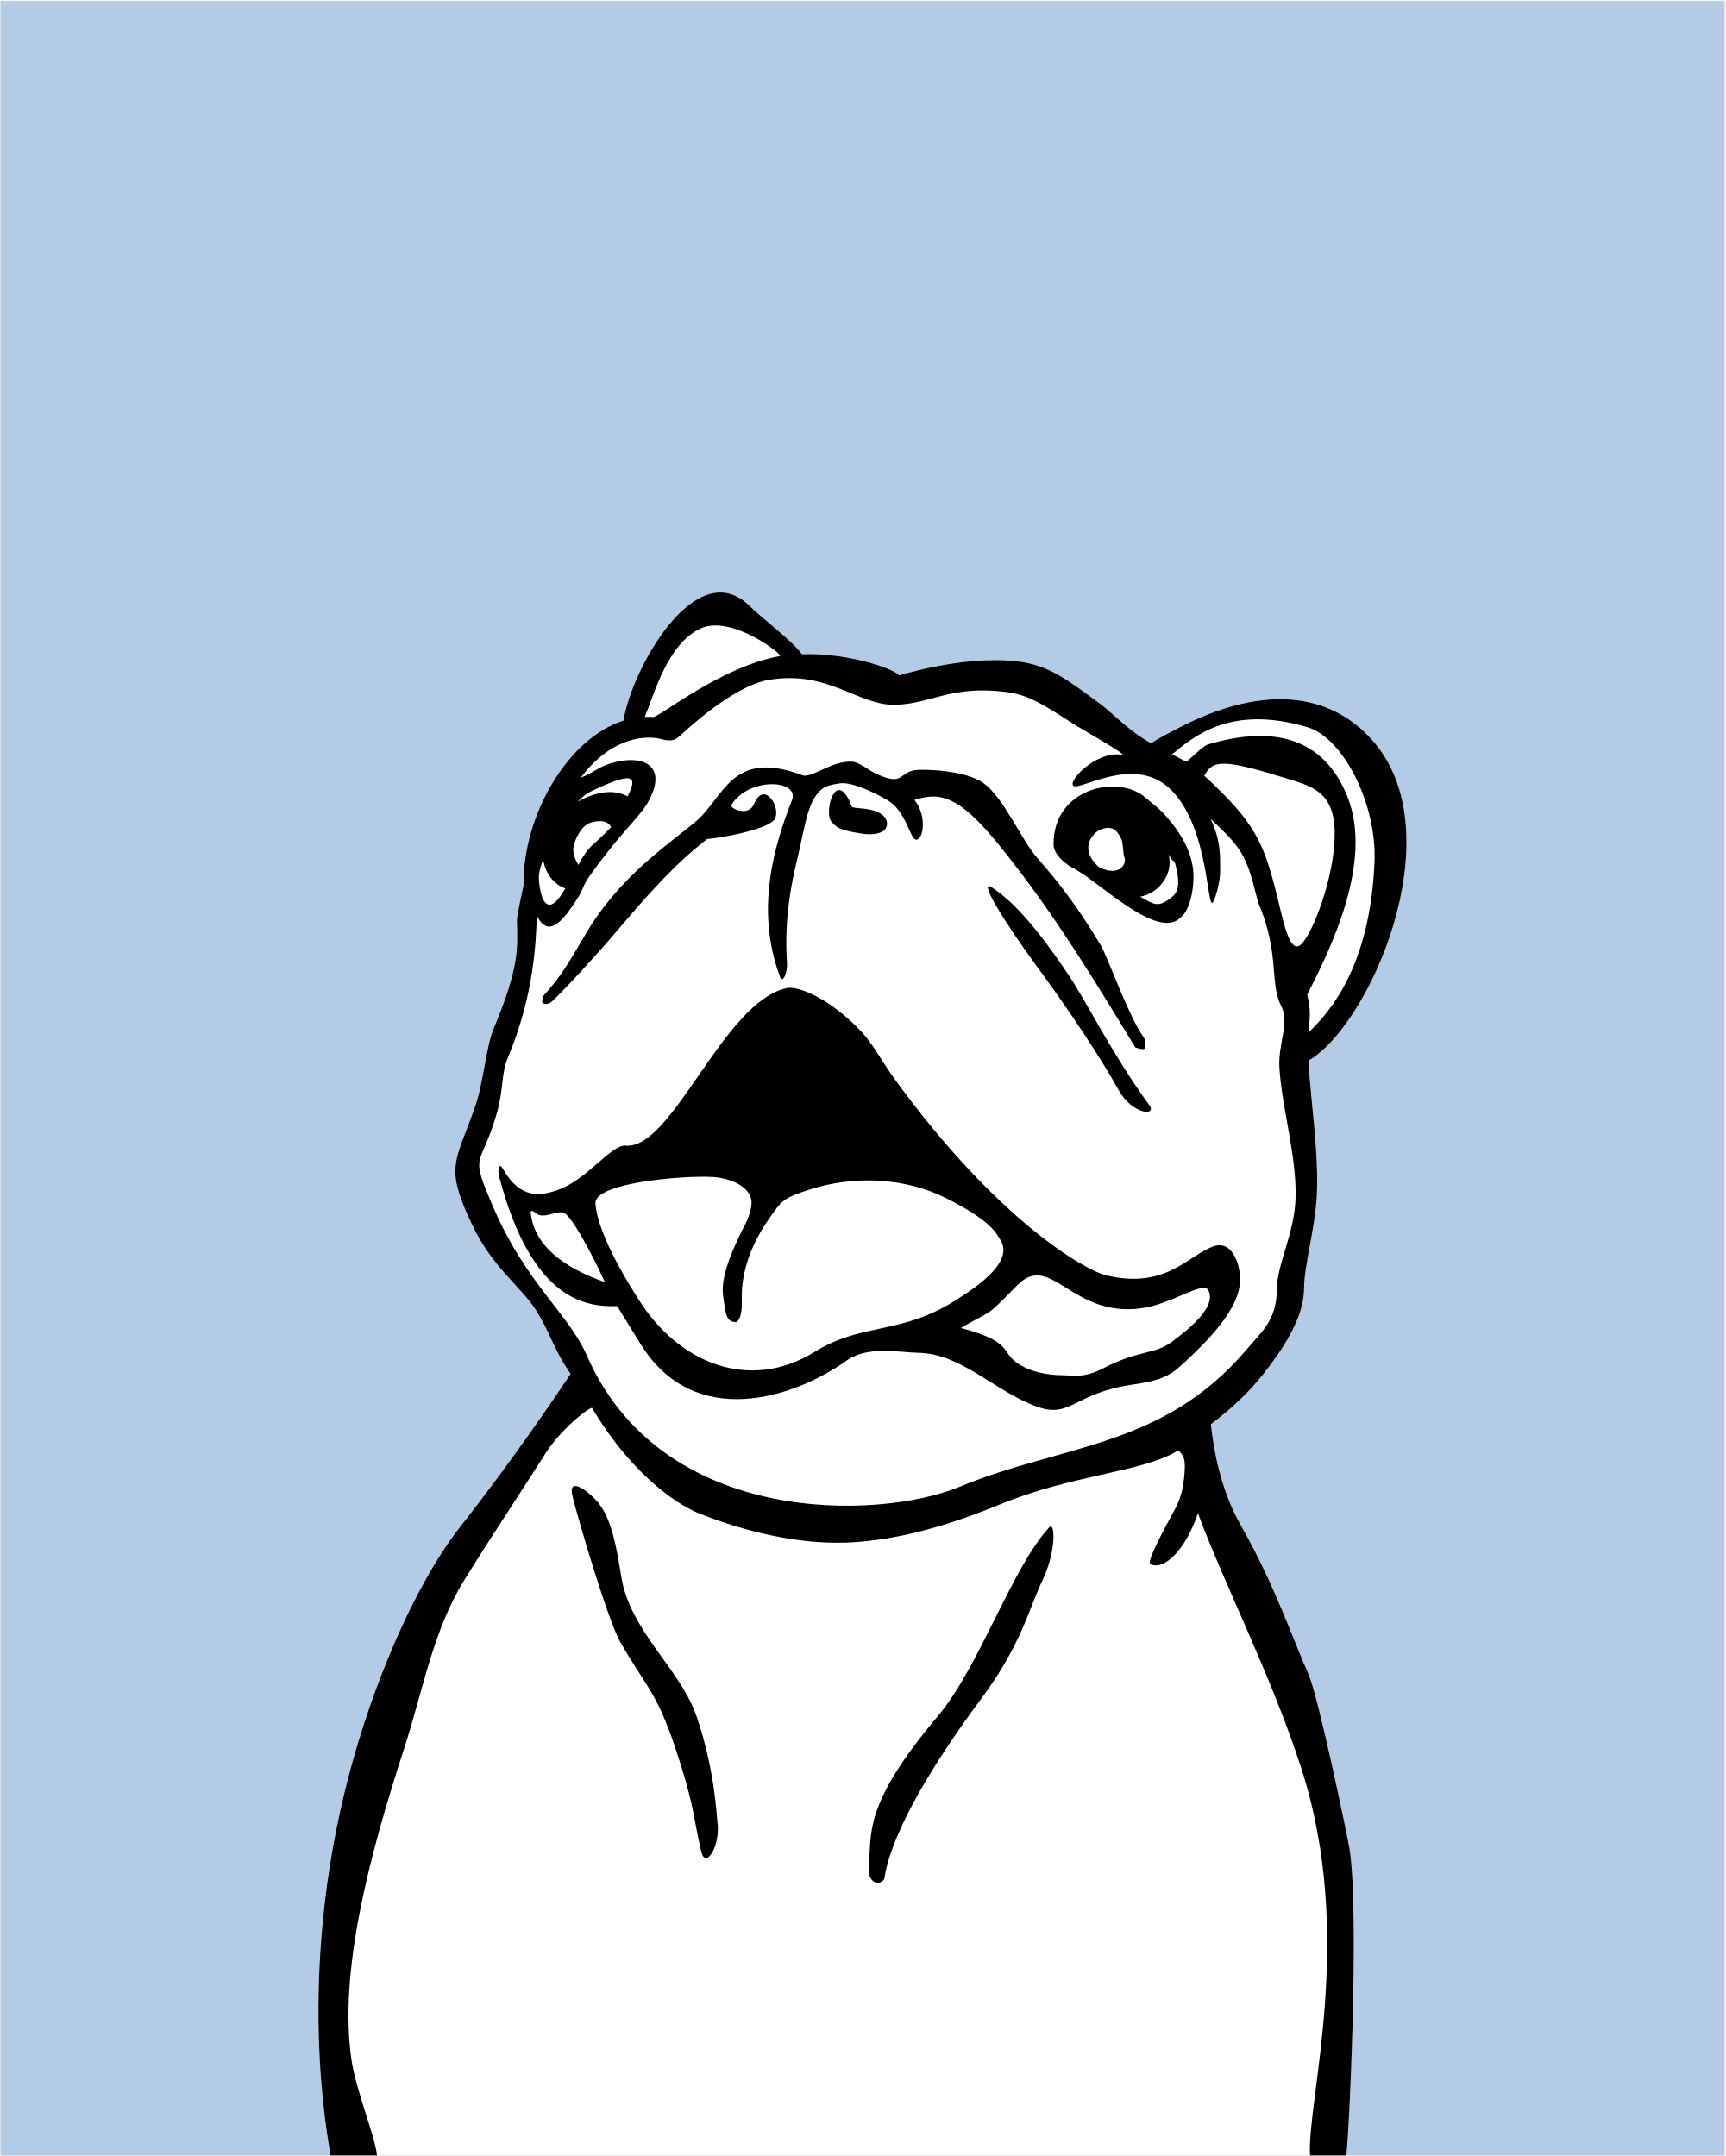
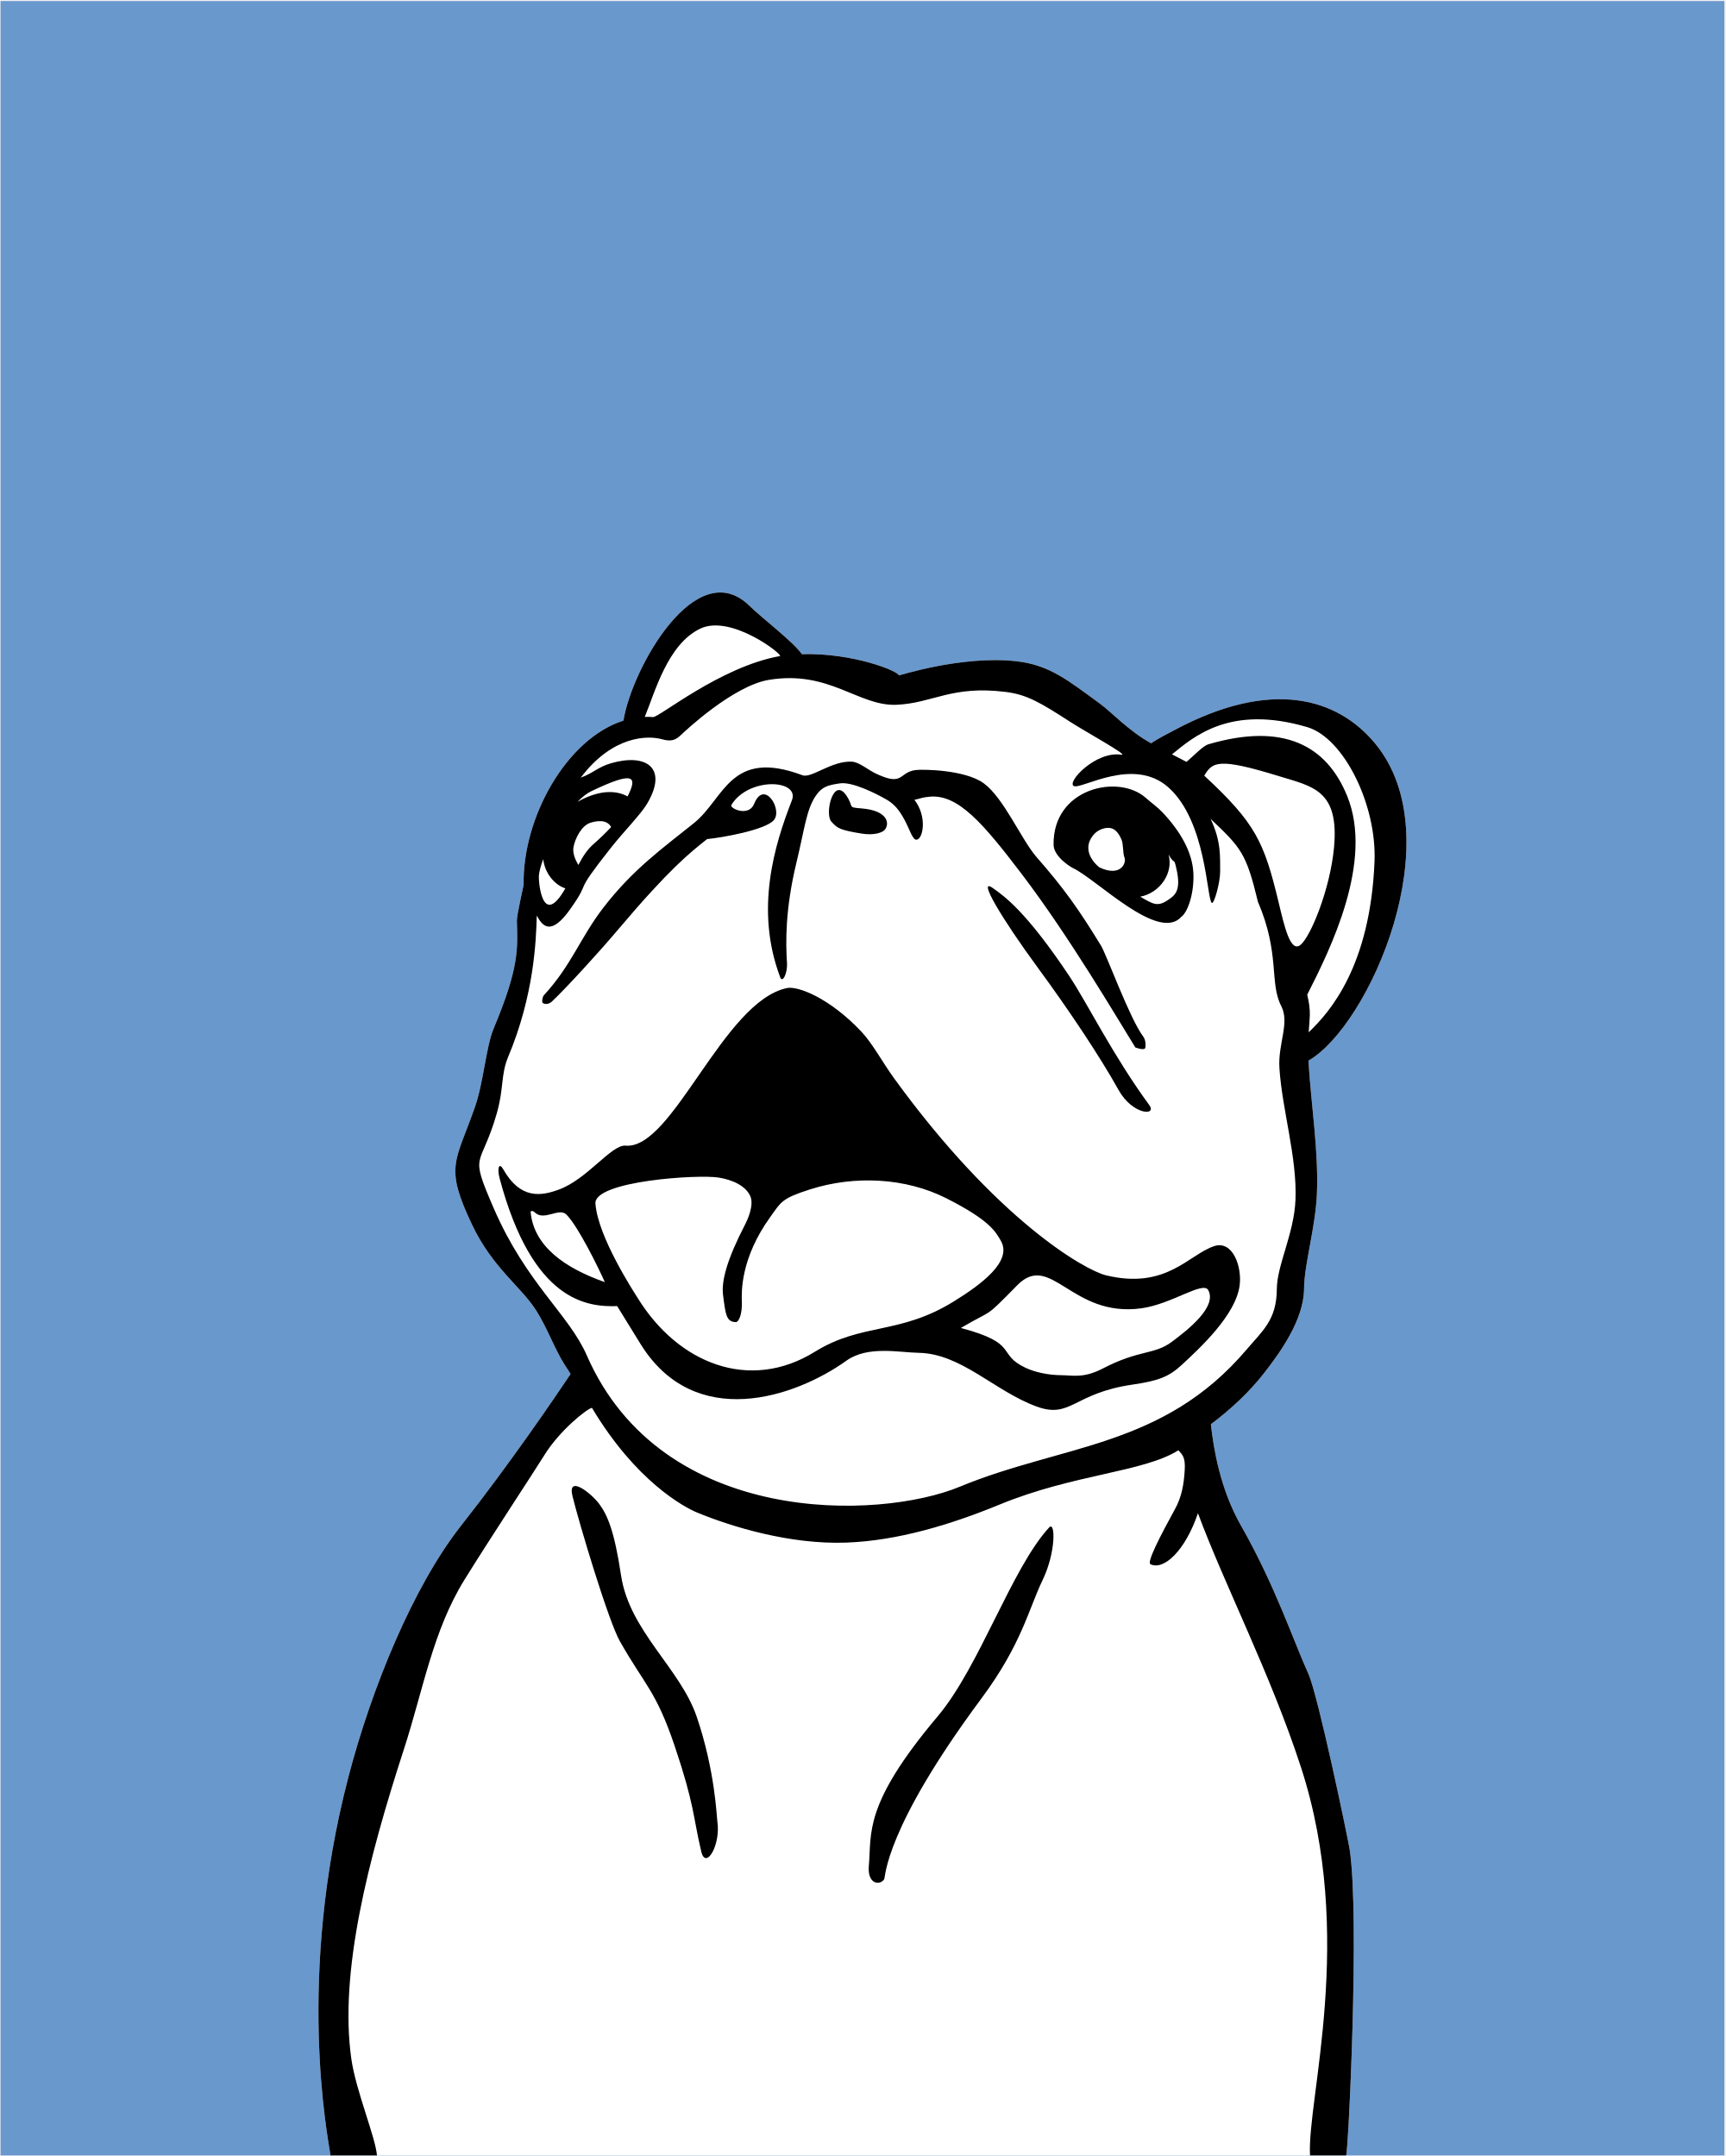
<svg xmlns="http://www.w3.org/2000/svg" width="100%" height="100%" viewBox="0 0 946 1182" version="1.1" xml:space="preserve" style="fill-rule:evenodd;clip-rule:evenodd;stroke-linejoin:round;stroke-miterlimit:2;">
  <g transform="matrix(1,0,0,1,-3126,-1406)">
    <g transform="matrix(1,0,0,1,33.882,0)">
      <g id="site_buldogue" transform="matrix(0.26936,0,0,0.47619,3092.42,1406.58)">
-         <rect x="0" y="0" width="3507.87" height="2480.32" style="fill:rgb(180,203,230);" />
+         <rect x="0" y="0" width="3507.87" height="2480.32" style="fill:rgb(105,152,205);" />
        <g id="buldogue" transform="matrix(3.7125,0,0,3.04563,-11756.4,-1116.89)">
          <g id="contorno" transform="matrix(1.11491,0,0,0.753004,871.778,316.414)">
            <path d="M2719.92,1148.32L2220.64,1148.32C2219.19,1138.4 2203.67,1058.93 2229.46,958.153C2240.78,913.923 2261.15,862.885 2284.82,832.165C2309.24,800.458 2330.77,768.055 2338.66,756.03C2337.65,754.444 2336.63,752.819 2335.59,751.153C2330.66,743.209 2327.12,732.695 2321.62,723.963C2313.99,711.862 2300.27,702.701 2290.22,681.088C2276.59,651.768 2281.95,650.077 2291.62,622.071C2295.88,609.723 2297.09,591.707 2300.81,582.659C2313.51,551.718 2312.6,542.489 2312.24,528.625C2312.16,525.572 2315.57,510.96 2315.56,510.401C2314.99,476.763 2336.62,437.084 2364.63,428.04C2368.76,401.859 2400.39,344.09 2426.63,370.442C2432.99,376.831 2447.8,388.126 2452.37,394.669C2477.49,393.909 2500.07,403.294 2500.03,405.344C2500.03,405.514 2530.84,395.232 2557.64,398.204C2574.25,400.046 2583.57,408.143 2598.94,419.554C2604.42,423.624 2613.28,433.416 2624.07,439.425C2627.83,436.789 2633.14,434.108 2635.68,432.721C2682.94,406.931 2715.51,416.437 2734.21,439.546C2772.3,486.602 2731.27,581.257 2701.41,598.732C2701.44,599.255 2701.47,599.791 2701.5,600.338C2702.78,621.128 2706.42,644.238 2705.57,665.509C2704.88,682.532 2699.32,701.041 2699.25,713.143C2699.16,728.646 2687.69,745.008 2679.6,755.595C2672.35,765.074 2663.38,773.638 2653.44,781.269C2654.78,793.602 2658.01,813.818 2668.26,832.165C2684.95,862.063 2694.17,890.374 2701.34,906.479C2706.2,917.372 2720.86,989.405 2721.65,994.61C2726.7,1027.83 2720.98,1147.72 2719.92,1148.32Z" style="fill:white;" />
          </g>
          <g id="linhas" transform="matrix(1,0,0,0.689512,1110.54,366.718)">
            <path d="M2237.04,1181.1C2235.43,1170.27 2218.13,1083.49 2246.89,973.427C2259.51,925.124 2282.21,869.386 2308.6,835.837C2335.84,801.211 2359.83,765.824 2368.63,752.691C2367.51,750.959 2366.37,749.184 2365.21,747.365C2359.72,738.69 2355.76,727.208 2349.63,717.671C2341.13,704.456 2325.83,694.452 2314.62,670.849C2299.43,638.829 2305.41,636.981 2316.18,606.397C2320.93,592.912 2322.28,573.237 2326.43,563.356C2340.6,529.566 2339.58,519.487 2339.18,504.346C2339.09,501.012 2342.89,485.055 2342.88,484.444C2342.24,447.708 2366.36,404.375 2397.59,394.499C2402.19,365.907 2437.45,302.819 2466.71,331.598C2473.8,338.575 2490.31,350.909 2495.41,358.056C2523.41,357.225 2548.59,367.474 2548.54,369.713C2548.54,369.899 2582.89,358.67 2612.77,361.916C2631.29,363.927 2641.68,372.77 2658.82,385.231C2664.93,389.676 2674.8,400.37 2686.84,406.932C2691.03,404.054 2696.95,401.125 2699.78,399.611C2752.47,371.446 2788.78,381.828 2809.64,407.064C2852.1,458.453 2806.36,561.825 2773.07,580.908C2773.1,581.481 2773.13,582.065 2773.17,582.663C2774.59,605.367 2778.65,630.605 2777.7,653.835C2776.93,672.425 2770.73,692.639 2770.66,705.855C2770.56,722.786 2757.77,740.654 2748.74,752.216C2740.67,762.568 2730.66,771.921 2719.58,780.254C2721.08,793.723 2724.68,815.801 2736.1,835.837C2754.72,868.488 2764.99,899.406 2772.99,916.994C2778.4,928.891 2794.75,1007.56 2795.63,1013.24C2801.26,1049.52 2794.88,1180.45 2793.7,1181.1L2773.93,1181.1C2772.14,1150.76 2799.13,1061.07 2768.99,968.363C2752.4,917.34 2727.04,868.272 2712.5,829.038C2705.48,849.64 2693.83,860.485 2686.48,857.006C2684.32,855.983 2691.73,841.693 2699.99,826.616C2703.47,820.254 2704.82,813.444 2705.26,805.092C2705.61,798.607 2704.18,797.059 2701.76,794.536C2682.56,806.597 2644.43,807.551 2603.89,824.231C2576.9,835.338 2547.83,844.11 2519.78,845.135C2488.68,846.272 2456.72,836.369 2438.02,828.673C2430.91,825.746 2404.43,811.62 2380.32,771.235C2377.34,771.926 2362.47,783.815 2354.19,797.275C2349.12,805.516 2324.13,843.395 2310.39,865.604C2293.1,893.562 2287.76,926.109 2277.26,958.432C2257.66,1018.77 2241.67,1080.81 2248.46,1128.3C2250.92,1145.54 2261.73,1171.29 2262.49,1181.1L2237.04,1181.1ZM2540.5,1029.72C2538.11,1033.29 2531.22,1032.41 2532.1,1022.39C2533.69,1004.33 2528.88,988.956 2569.91,940.287C2592.83,913.085 2610.33,859.225 2630.93,836.829C2634.38,833.089 2634.75,850.35 2627.32,865.736C2619.7,881.514 2615.89,900.834 2593.88,930.484C2540.44,1002.47 2541.32,1028.5 2540.5,1029.72ZM2449.04,997.764C2451.12,1010.83 2442.69,1024.88 2440.24,1014.48C2435.59,994.754 2436.6,989.061 2425.66,956.596C2415.47,926.379 2409.28,923.326 2395.64,899.225C2389.31,888.033 2373.31,834.522 2369.67,819.692C2366.72,807.68 2379.75,817.888 2384.24,823.834C2388.75,829.819 2392.61,838.609 2396.28,863.099C2400.84,893.524 2428.61,913.98 2437.68,940.393C2447.85,970.044 2448.71,995.711 2449.04,997.764ZM2372.88,473.634C2375.38,468.901 2377.62,465.327 2381.22,462.156C2384.79,459.013 2388.01,455.878 2390.85,452.84C2388.4,448.365 2382.7,449.547 2379.73,450.407C2374.55,451.905 2371.13,459.182 2370.24,463.665C2369.55,467.159 2371.25,470.85 2372.88,473.634ZM2768.71,517.447C2774.32,512.876 2784.93,486.879 2787.07,464.18C2790.05,432.512 2775.38,430.632 2756.81,424.909C2723.36,414.601 2720.43,417.213 2715.96,424.673C2744.08,450.746 2748.73,460.947 2756.63,493.759C2759.8,506.935 2763.1,522.017 2768.71,517.447ZM2773.2,565.349C2784.89,554.243 2806.93,529.023 2809.28,471.799C2810.57,440.532 2792.38,403.965 2772.42,398.065C2729.9,385.496 2709.92,403.587 2698.26,412.983C2701.56,414.697 2704.34,416.113 2706.22,417.099C2710.39,413.654 2715.1,408.38 2718.37,407.425C2759.23,395.484 2782.96,407.94 2794.3,435.837C2808.95,471.873 2784.95,520.059 2772.39,544.747C2773.38,548.813 2773.92,552.551 2773.82,556.097C2773.74,558.891 2773.44,561.8 2773.2,565.349ZM2353.6,470.454C2352.26,474.116 2351.42,477.318 2351.23,479.627C2351.02,482.3 2352.93,509.028 2365.76,486.43C2361.2,485.124 2354.76,479.6 2353.6,470.454ZM2670.55,413.189C2675.08,413.89 2650.4,400.29 2642.81,395.379C2626.12,384.59 2618.88,380.261 2607.25,378.784C2577.43,374.996 2567.06,385.001 2547.22,385.809C2526.37,386.659 2510.48,366.683 2477.33,372.145C2457.56,375.403 2430.85,400.711 2429.25,402.244C2426.49,404.897 2424.18,406.252 2418.77,404.721C2411.11,402.551 2391.74,402.502 2374.2,425.754C2381.19,423.193 2383.53,419.949 2390.91,417.824C2409.91,412.351 2422.36,420.222 2410.48,440.173C2407.06,445.911 2397.63,455.471 2390.92,463.968C2368.58,492.218 2380.94,480.119 2368.48,497.776C2357.8,512.9 2353.16,507.141 2350.09,501.372C2349.71,515.39 2348.59,545.012 2334.42,578.802C2330.28,588.683 2332.11,596.179 2328.14,609.914C2319.2,640.86 2312.75,630.102 2326.49,661.835C2344.37,703.111 2367.67,719.979 2377.47,742.431C2418.74,836.883 2537.95,832.733 2581.88,814.525C2638.14,791.202 2693.32,793.263 2739.1,739.358C2747.86,729.041 2755.63,723.112 2755.73,706.182C2755.8,692.966 2765.2,675.78 2765.96,657.189C2766.91,633.959 2758.57,607.608 2757.15,584.904C2756.31,571.481 2762.94,560.253 2758.14,550.951C2751.51,538.077 2757.66,522.486 2745.36,493.759C2738.98,467.253 2736.17,464.181 2719.42,448.364C2725.36,460.782 2724.56,469.395 2724.67,477.065C2724.75,483.039 2721.3,495.476 2720.06,494.384C2717.27,491.928 2717.13,449.72 2696.35,431.137C2677.14,413.955 2648.54,432.415 2644.45,430.351C2640.37,428.287 2656.47,411.011 2670.55,413.189ZM2528.07,456.419C2515.86,454.417 2514.76,453.401 2511.54,449.834C2507.81,445.691 2512.53,424.915 2519.78,435.549C2524.23,442.089 2519.93,441.97 2528.07,442.622C2542.62,443.787 2543.64,450.946 2540.82,454.36C2539.62,455.816 2535.08,457.569 2528.07,456.419ZM2541.7,437.715C2535.77,434.323 2522.99,427.911 2516.27,428.892C2509.45,429.887 2506.38,430.747 2502.95,435.801C2497.83,443.359 2496.78,454.314 2492.41,472.378C2486.16,498.159 2486.52,516.542 2487.25,527.445C2487.6,532.704 2484.84,538.677 2483.54,535.254C2469.46,498.04 2480.43,462.544 2489.93,438.187C2494.41,426.7 2466.26,425.254 2456.74,440.74C2455.6,442.585 2466.26,447.515 2469.25,440.095C2474.73,426.512 2484.91,443.22 2480.08,448.991C2475.58,454.371 2452.04,458.61 2443.45,459.437C2433.92,467.006 2422.76,475.78 2394.86,508.83C2383.87,521.848 2365.99,541.334 2358.4,548.478C2356.1,550.645 2353.08,549.832 2353.07,548.646C2353.05,547.334 2353.29,545.791 2354.1,544.917C2369.03,528.725 2374.04,513.333 2386.52,497.12C2402.81,475.949 2419.17,464.397 2436.31,450.612C2453.02,437.174 2456.11,409.6 2495.73,424.442C2500.63,426.279 2511.68,416.411 2522.8,416.998C2526.82,417.21 2531.64,421.462 2535.68,423.393C2551.46,430.937 2548.19,422.805 2557.81,421.59C2561.7,421.099 2584.76,421.403 2594.99,428.785C2606.04,436.75 2615.7,459.796 2624.09,469.377C2638.83,486.204 2647.03,497.644 2659.38,517.903C2662.47,522.989 2675.03,557.668 2682.45,567.641C2683.73,569.37 2683.93,571.565 2683.68,573.676C2683.45,575.746 2678.17,573.661 2678.17,573.661C2668.34,557.809 2642.03,512.905 2615.74,478.373C2594.86,450.949 2581.02,434.717 2565.43,436.201C2561.24,436.599 2561.1,437.024 2557.09,437.932C2564.29,447.189 2561.8,459.608 2558.19,459.787C2556.09,459.891 2554.42,454.072 2551.85,449.244C2548.81,443.546 2546.14,440.257 2541.7,437.715ZM2644.05,475.358C2641.93,474.35 2633.45,468.775 2633.36,462.553C2632.91,431.466 2668.84,423.589 2683.79,436.746C2687.43,439.945 2690.35,441.91 2693.07,444.795C2702.98,455.308 2709.42,466.631 2709.99,478.023C2710.52,488.513 2707.16,499.346 2703.34,502.098C2690.81,516.019 2657.34,481.741 2644.05,475.358ZM2664.72,453.425C2661.85,452.797 2657.75,454.234 2655.49,456.841C2647.07,466.526 2658.49,474.962 2658.52,474.978C2670.18,480.457 2673.49,472.474 2672.2,469.468C2671.26,467.271 2671.73,462.093 2670.49,459.419C2669.32,456.906 2667.59,454.053 2664.72,453.425ZM2680.86,491.021C2687.99,495.109 2690.29,496.817 2696.26,492.708C2699.7,490.346 2703.47,487.911 2700.72,475.817C2699.08,468.658 2700.09,474.39 2696.38,467.917C2699.2,477.926 2691.74,488.975 2680.86,491.021ZM2599.88,486.168C2606.54,490.784 2618.59,499.488 2641.89,534.409C2651.78,549.219 2665.72,577.809 2685.8,605.234C2690.29,611.378 2676.63,610.726 2668.98,596.987C2658.99,579.036 2642.25,553.815 2624.6,529.782C2605.34,503.556 2591.38,480.275 2599.88,486.168ZM2394.16,715.49C2377.89,715.965 2347.84,713.337 2329.74,645.521C2328.18,639.673 2329.49,636.549 2331.65,640.373C2341.07,657.05 2352.36,655.23 2362.29,651.559C2377.91,645.79 2391.03,626.824 2398.79,627.508C2424.61,629.783 2452.21,548.51 2487.22,541.109C2493.06,539.875 2510.5,546.392 2528.07,565.073C2534.18,571.574 2539.52,581.726 2545.92,590.551C2602.23,668.219 2650.41,695.755 2662.08,698.588C2695.19,706.621 2707.36,687.257 2721.37,682.604C2731.53,679.227 2736.69,693.798 2735.36,704.09C2733.27,720.35 2713.58,738.48 2703.79,747.55C2696.63,754.185 2691.07,756.41 2676.63,758.512C2643.98,763.269 2642.92,777.493 2623.88,770.471C2601.03,762.048 2582.7,741.495 2559.45,741.093C2548.59,740.906 2531.51,737.022 2519.78,745.42C2491.72,765.486 2436.57,784.374 2406.85,736.054C2404.11,731.595 2396.75,719.662 2394.16,715.49ZM2718.17,706.754C2715.38,701.494 2698.22,714.384 2681.48,716.684C2643.16,721.948 2631.89,685.279 2613.45,704.043C2594.62,723.214 2601.09,716.528 2582.54,727.46C2614.89,736.06 2601.82,741.597 2617.93,749.268C2623.23,751.789 2630.64,753.291 2637.2,753.344C2644.3,753.4 2649.72,755.196 2660.5,749.606C2680.42,739.274 2688.51,742.247 2698.12,735.105C2707.41,728.202 2722.99,715.84 2718.17,706.754ZM2366.35,665.309C2362.21,661.192 2354.09,669.183 2348.89,664.02C2348.01,663.154 2346.62,663.028 2346.73,664.085C2348.62,682.787 2365.51,694.618 2387.39,702.334C2384.23,695.147 2372.77,671.695 2366.35,665.309ZM2459.18,724.26C2454.08,724.073 2453.6,720.539 2452.19,709.364C2451.21,701.686 2454.36,689.851 2464.42,670.441C2465.36,668.629 2469.39,660.199 2467.11,655.149C2464.64,649.689 2457.76,646.324 2449.87,645.02C2438.51,643.145 2381.34,646.89 2382.24,659.275C2383.59,677.672 2403.64,708.204 2405.39,711.025C2427.62,747.053 2466.78,762.66 2502.51,740.51C2528.35,724.493 2548.84,731.365 2578.6,712.957C2593.6,703.678 2611.02,690.913 2604.43,679.606C2601.68,674.901 2598.65,668.501 2574.47,656.313C2552.21,645.093 2524.4,643.653 2499.76,651.527C2484.24,656.485 2484.03,658.354 2478.1,666.589C2461.87,689.107 2462.28,707.571 2462.49,712.855C2462.77,720.316 2460.67,724.315 2459.18,724.26ZM2372.42,439.016C2383.8,432.607 2393.2,432.385 2399.86,436.038C2405.73,424.522 2402.8,422.295 2380.04,433.156C2377.52,434.357 2374.95,436.409 2372.42,439.016ZM2483.34,359.109C2485.61,358.701 2456.78,336.083 2439.85,343.993C2421.68,352.482 2414.66,379.604 2409.28,392.452C2410.79,392.399 2412.31,392.429 2413.84,392.544C2417.16,392.794 2450.69,364.97 2483.34,359.109Z" />
          </g>
        </g>
      </g>
    </g>
  </g>
</svg>
